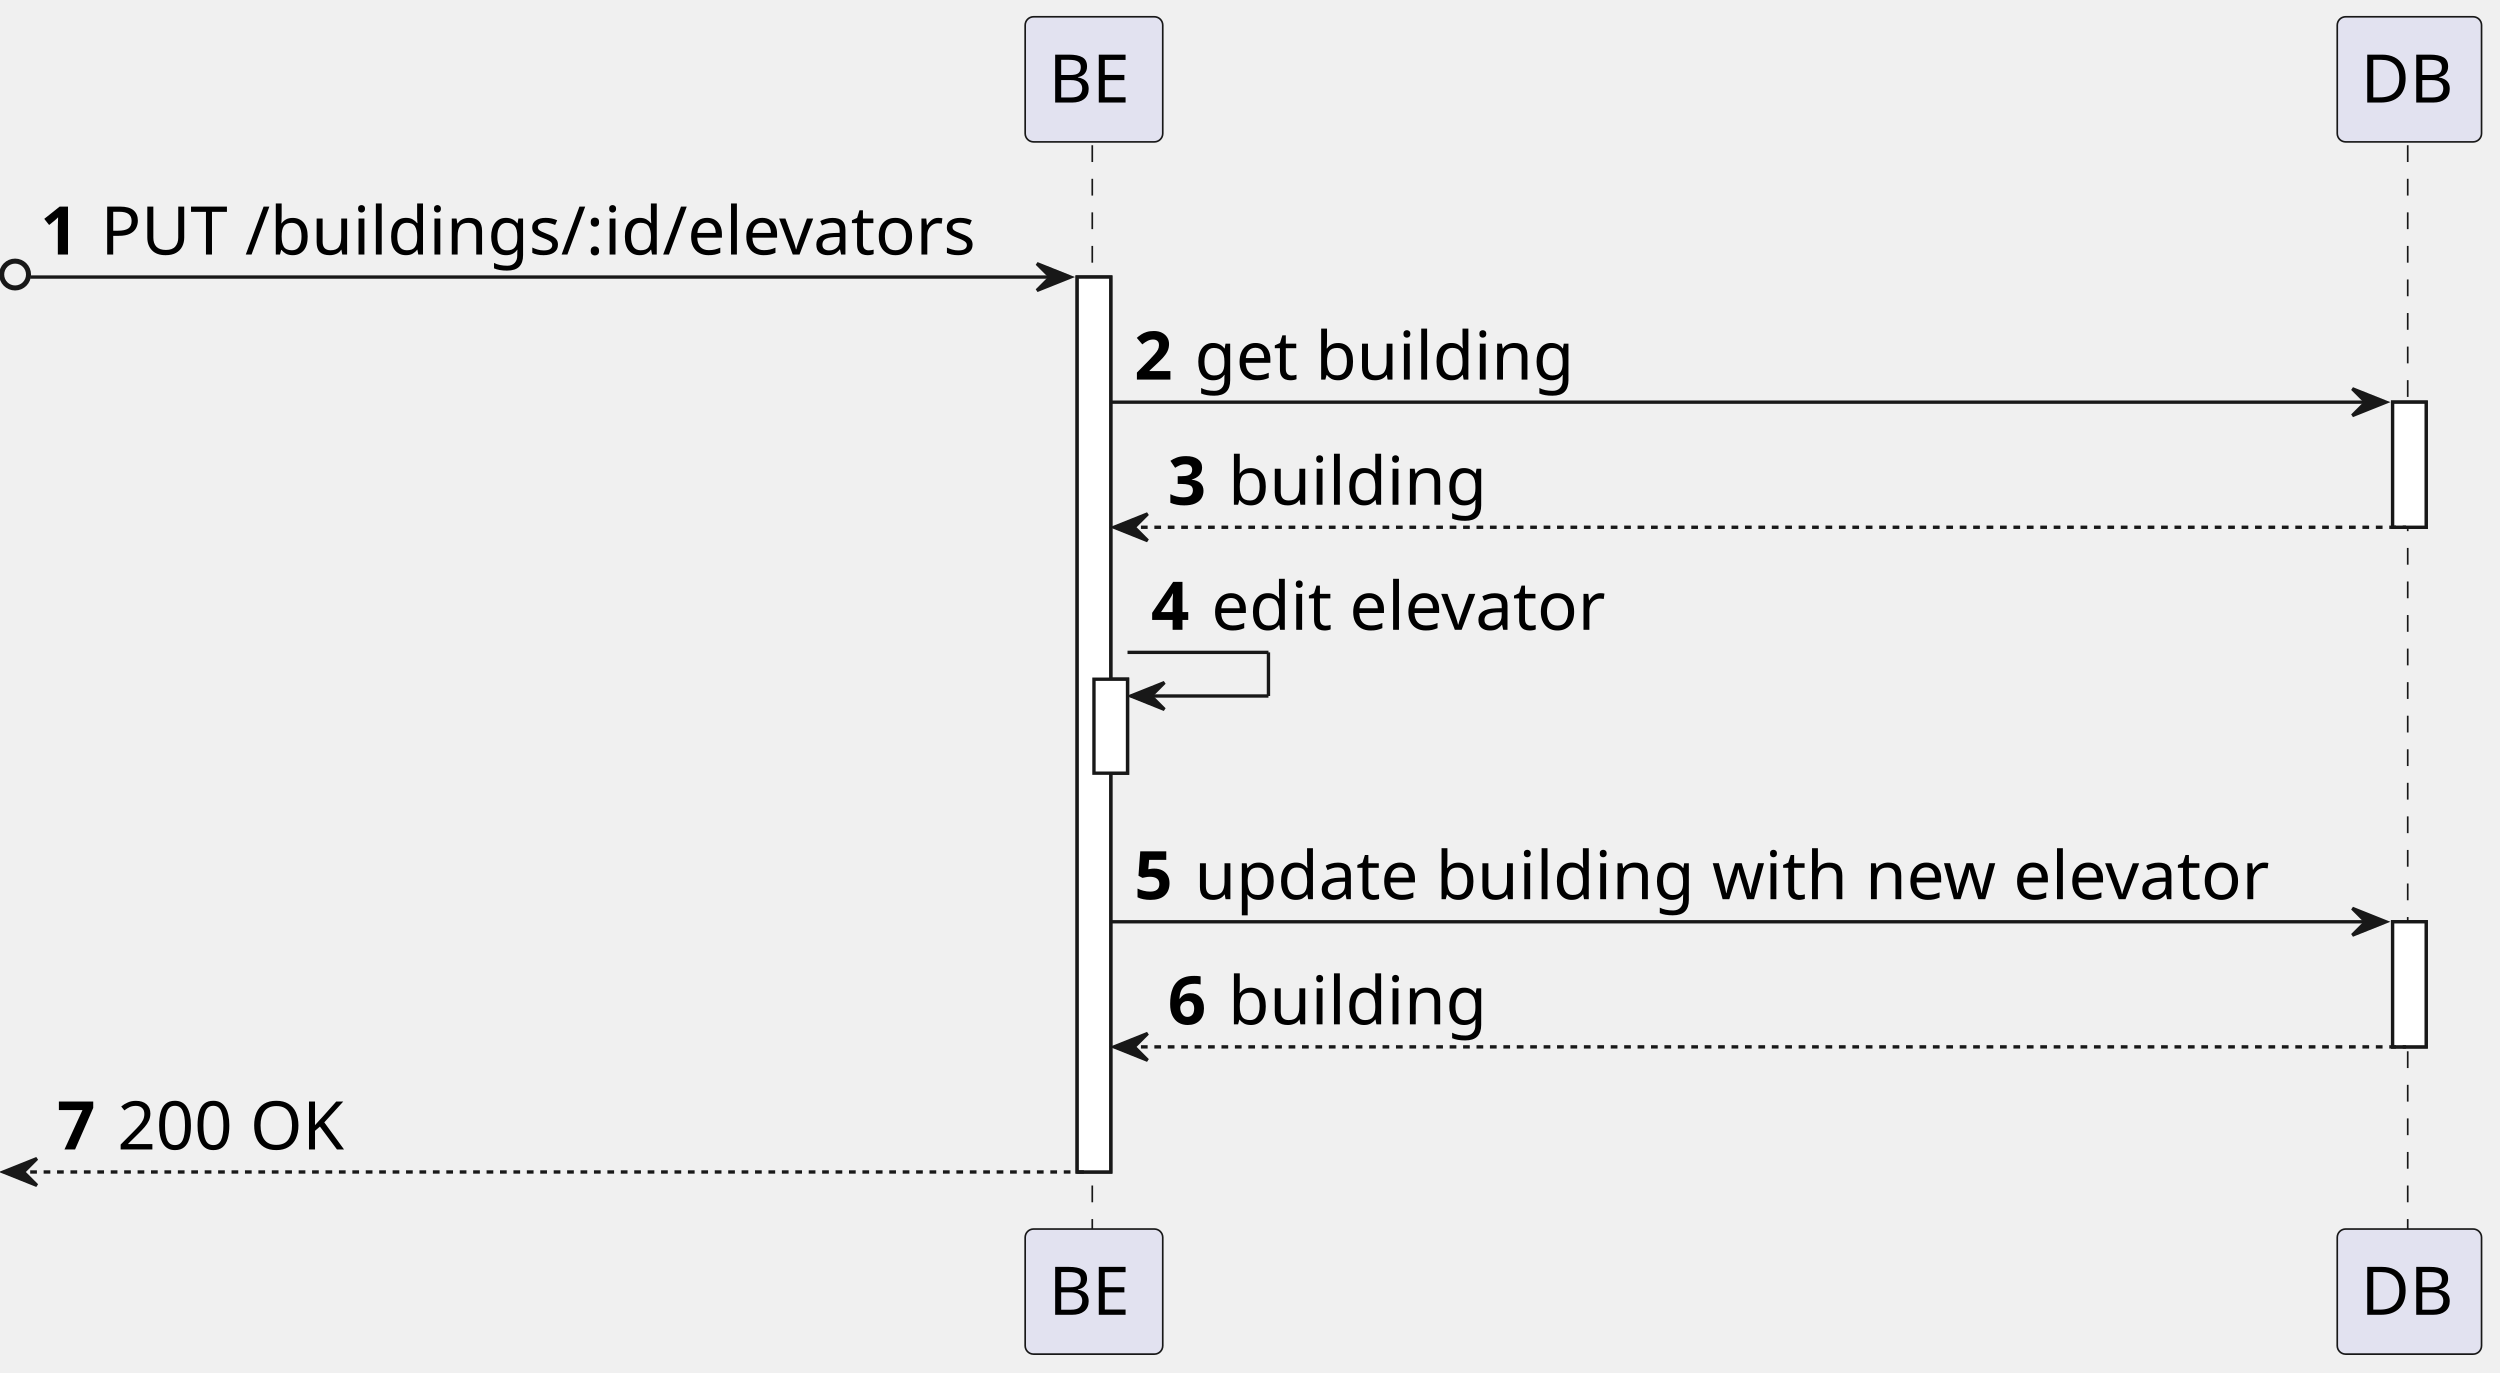
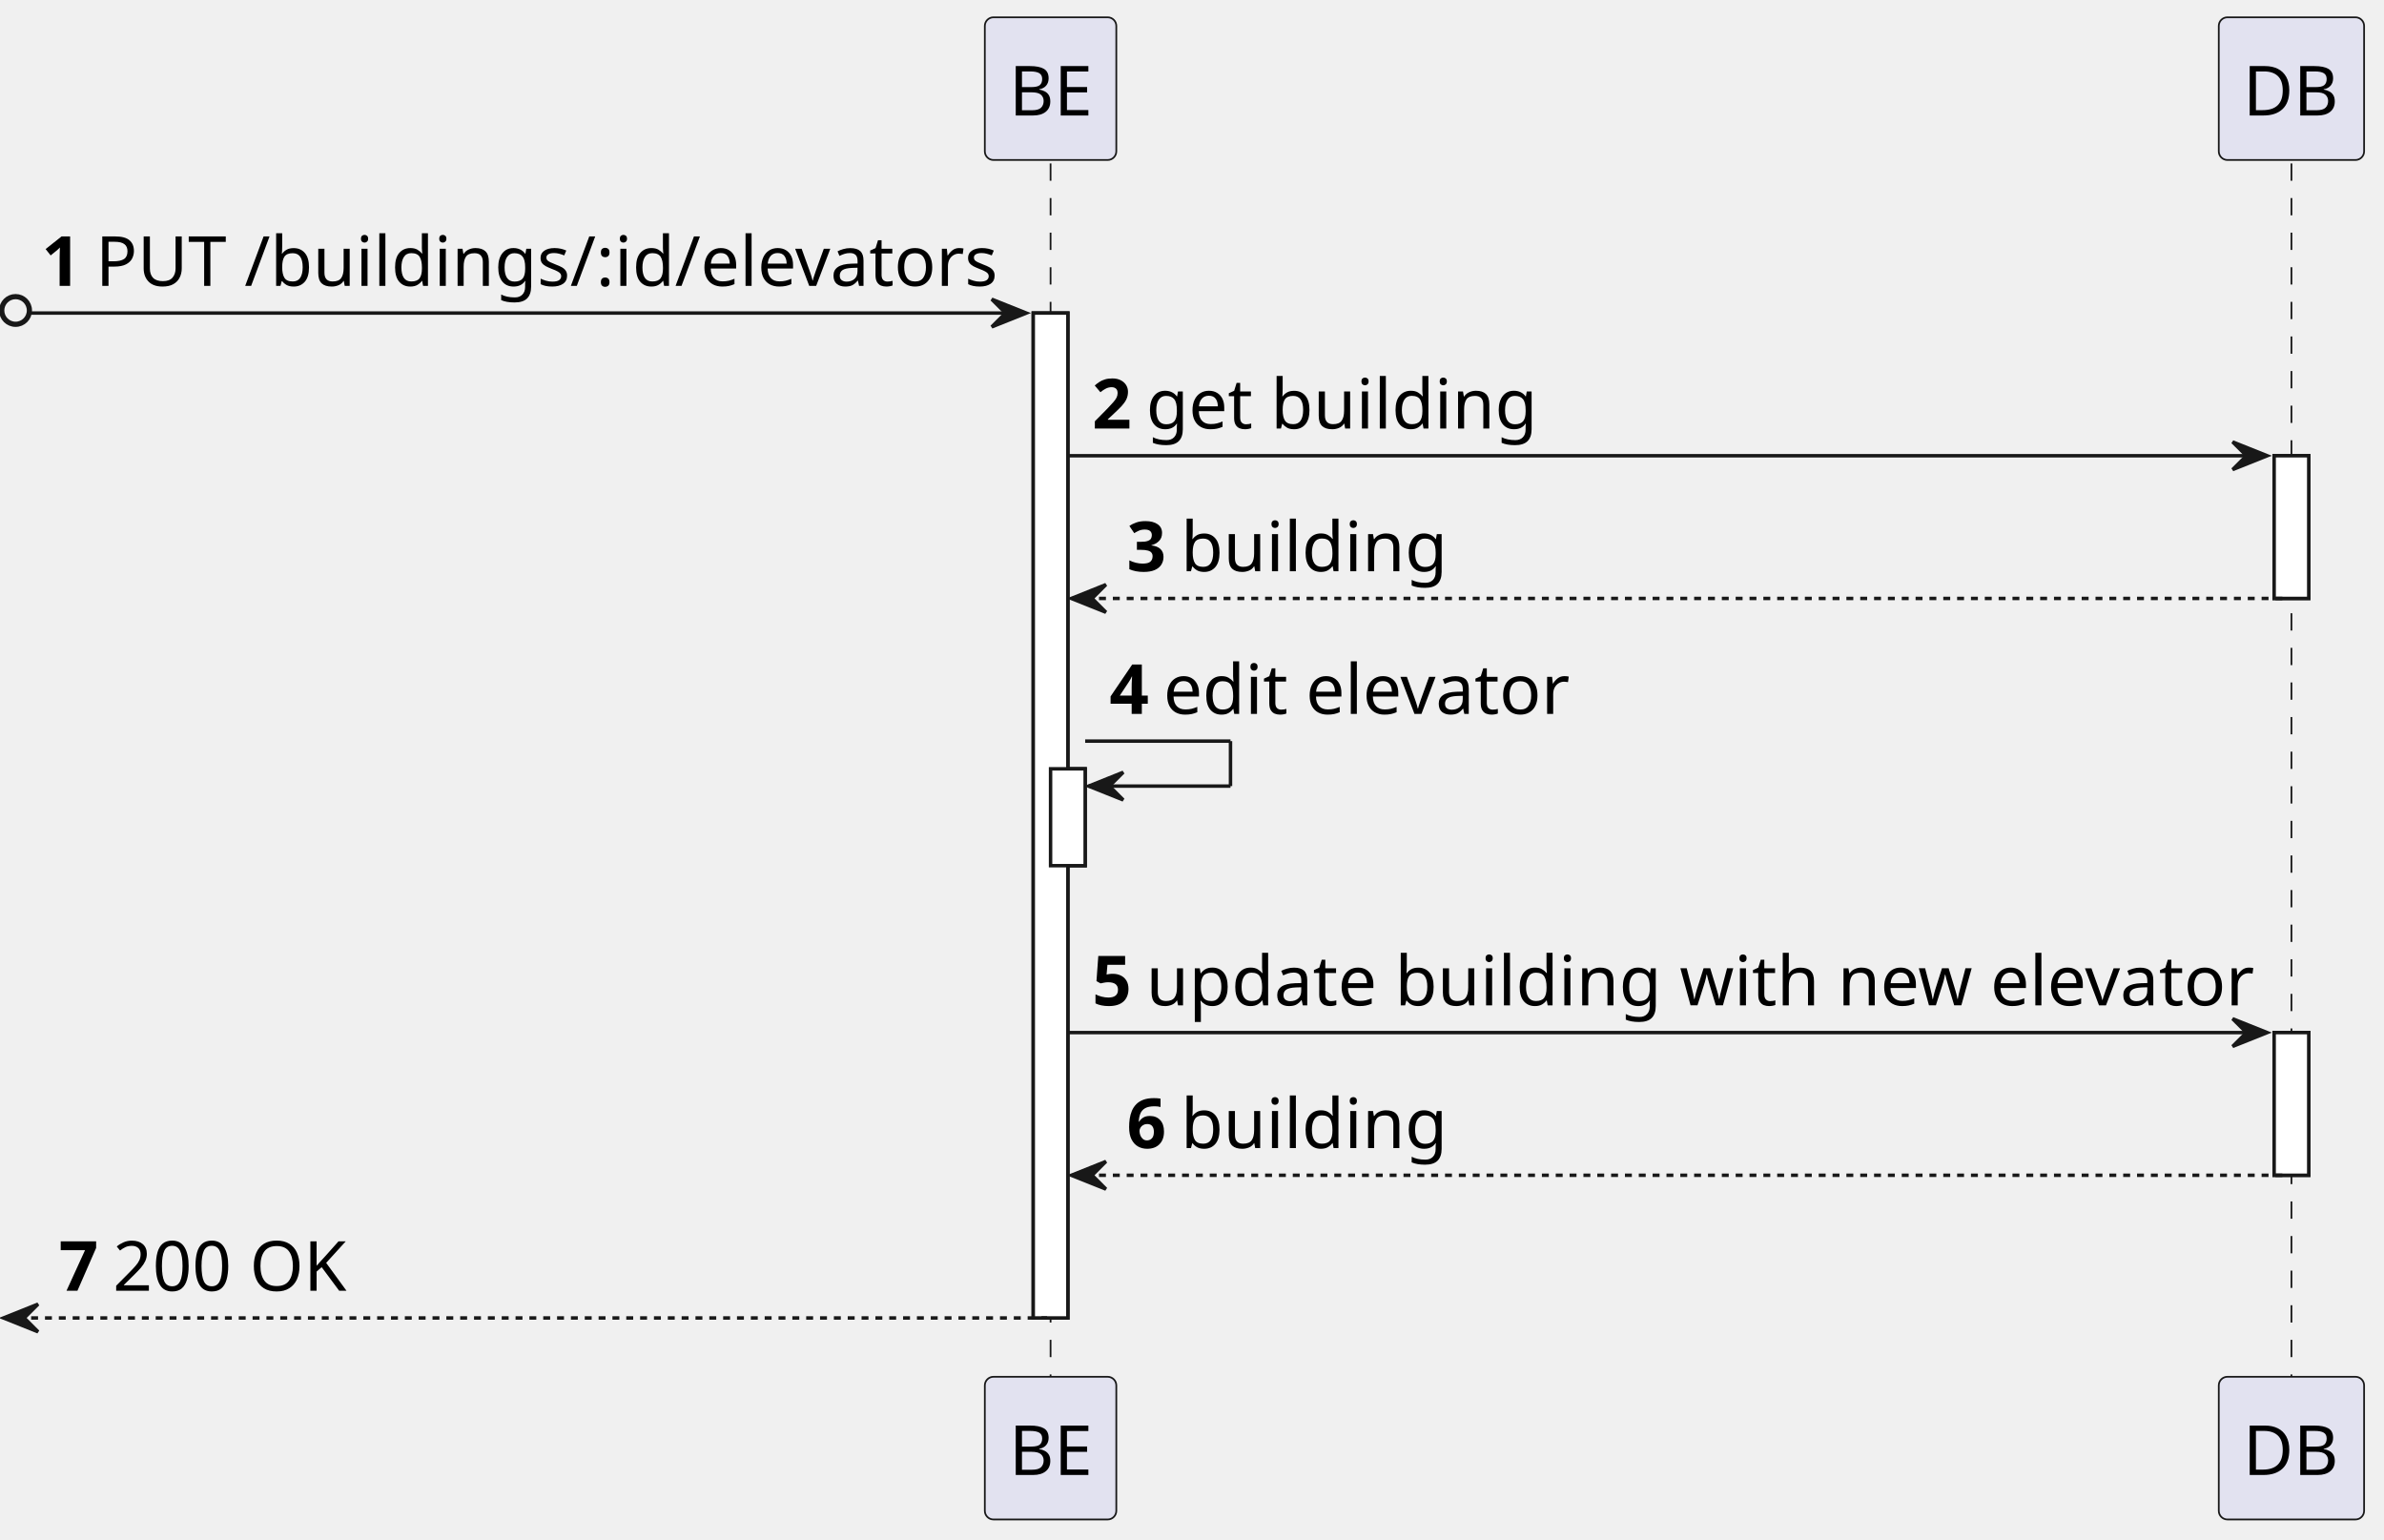
- <svg xmlns="http://www.w3.org/2000/svg" contentStyleType="text/css" height="409px" preserveAspectRatio="none" style="width:745px;height:409px;background:#FFFFFF;" version="1.1" viewBox="0 0 745 409" width="745px" zoomAndPan="magnify">
+ <svg xmlns="http://www.w3.org/2000/svg" contentStyleType="text/css" height="445px" preserveAspectRatio="none" style="width:689px;height:445px;background:#FFFFFF;" version="1.1" viewBox="0 0 689 445" width="689px" zoomAndPan="magnify">
  <defs />
  <g>
-     <rect fill="#FFFFFF" height="266.688" style="stroke:#181818;stroke-width:1.0;" width="10" x="321" y="82.562" />
-     <rect fill="#FFFFFF" height="28" style="stroke:#181818;stroke-width:1.0;" width="10" x="326" y="202.406" />
-     <rect fill="#FFFFFF" height="37.281" style="stroke:#181818;stroke-width:1.0;" width="10" x="713" y="119.844" />
-     <rect fill="#FFFFFF" height="37.281" style="stroke:#181818;stroke-width:1.0;" width="10" x="713" y="274.688" />
-     <line style="stroke:#181818;stroke-width:0.5;stroke-dasharray:5.0,5.0;" x1="325.5" x2="325.5" y1="43.281" y2="367.25" />
-     <line style="stroke:#181818;stroke-width:0.5;stroke-dasharray:5.0,5.0;" x1="717.5" x2="717.5" y1="43.281" y2="367.25" />
-     <rect fill="#E2E2F0" height="37.281" rx="2.5" ry="2.5" style="stroke:#181818;stroke-width:0.5;" width="41" x="305.5" y="5" />
-     <text fill="#000000" font-family="sans-serif" font-size="20" lengthAdjust="spacing" textLength="27" x="312.5" y="30.564">BE</text>
-     <rect fill="#E2E2F0" height="37.281" rx="2.5" ry="2.5" style="stroke:#181818;stroke-width:0.5;" width="41" x="305.5" y="366.25" />
-     <text fill="#000000" font-family="sans-serif" font-size="20" lengthAdjust="spacing" textLength="27" x="312.5" y="391.815">BE</text>
-     <rect fill="#E2E2F0" height="37.281" rx="2.5" ry="2.5" style="stroke:#181818;stroke-width:0.5;" width="43" x="696.5" y="5" />
-     <text fill="#000000" font-family="sans-serif" font-size="20" lengthAdjust="spacing" textLength="29" x="703.5" y="30.564">DB</text>
-     <rect fill="#E2E2F0" height="37.281" rx="2.5" ry="2.5" style="stroke:#181818;stroke-width:0.5;" width="43" x="696.5" y="366.25" />
-     <text fill="#000000" font-family="sans-serif" font-size="20" lengthAdjust="spacing" textLength="29" x="703.5" y="391.815">DB</text>
-     <rect fill="#FFFFFF" height="266.688" style="stroke:#181818;stroke-width:1.0;" width="10" x="321" y="82.562" />
-     <rect fill="#FFFFFF" height="28" style="stroke:#181818;stroke-width:1.0;" width="10" x="326" y="202.406" />
-     <rect fill="#FFFFFF" height="37.281" style="stroke:#181818;stroke-width:1.0;" width="10" x="713" y="119.844" />
-     <rect fill="#FFFFFF" height="37.281" style="stroke:#181818;stroke-width:1.0;" width="10" x="713" y="274.688" />
-     <ellipse cx="4.5" cy="81.812" fill="none" rx="4" ry="4" style="stroke:#181818;stroke-width:1.5;" />
-     <polygon fill="#181818" points="309,78.562,319,82.562,309,86.562,313,82.562" style="stroke:#181818;stroke-width:1.0;" />
-     <line style="stroke:#181818;stroke-width:1.0;" x1="9" x2="315" y1="82.562" y2="82.562" />
-     <text fill="#000000" font-family="sans-serif" font-size="20" font-weight="bold" lengthAdjust="spacing" textLength="14" x="12" y="75.846">1</text>
-     <text fill="#000000" font-family="sans-serif" font-size="20" lengthAdjust="spacing" textLength="276" x="30" y="75.846">PUT /buildings/:id/elevators</text>
-     <polygon fill="#181818" points="701,115.844,711,119.844,701,123.844,705,119.844" style="stroke:#181818;stroke-width:1.0;" />
-     <line style="stroke:#181818;stroke-width:1.0;" x1="331" x2="707" y1="119.844" y2="119.844" />
-     <text fill="#000000" font-family="sans-serif" font-size="20" font-weight="bold" lengthAdjust="spacing" textLength="14" x="338" y="113.127">2</text>
-     <text fill="#000000" font-family="sans-serif" font-size="20" lengthAdjust="spacing" textLength="122" x="356" y="113.127">get building</text>
-     <polygon fill="#181818" points="342,153.125,332,157.125,342,161.125,338,157.125" style="stroke:#181818;stroke-width:1.0;" />
-     <line style="stroke:#181818;stroke-width:1.0;stroke-dasharray:2.0,2.0;" x1="336" x2="717" y1="157.125" y2="157.125" />
-     <text fill="#000000" font-family="sans-serif" font-size="20" font-weight="bold" lengthAdjust="spacing" textLength="14" x="348" y="150.408">3</text>
-     <text fill="#000000" font-family="sans-serif" font-size="20" lengthAdjust="spacing" textLength="83" x="366" y="150.408">building</text>
-     <line style="stroke:#181818;stroke-width:1.0;" x1="336" x2="378" y1="194.406" y2="194.406" />
-     <line style="stroke:#181818;stroke-width:1.0;" x1="378" x2="378" y1="194.406" y2="207.406" />
-     <line style="stroke:#181818;stroke-width:1.0;" x1="337" x2="378" y1="207.406" y2="207.406" />
-     <polygon fill="#181818" points="347,203.406,337,207.406,347,211.406,343,207.406" style="stroke:#181818;stroke-width:1.0;" />
-     <text fill="#000000" font-family="sans-serif" font-size="20" font-weight="bold" lengthAdjust="spacing" textLength="14" x="343" y="187.69">4</text>
-     <text fill="#000000" font-family="sans-serif" font-size="20" lengthAdjust="spacing" textLength="126" x="361" y="187.69">edit elevator</text>
-     <polygon fill="#181818" points="701,270.688,711,274.688,701,278.688,705,274.688" style="stroke:#181818;stroke-width:1.0;" />
-     <line style="stroke:#181818;stroke-width:1.0;" x1="331" x2="707" y1="274.688" y2="274.688" />
-     <text fill="#000000" font-family="sans-serif" font-size="20" font-weight="bold" lengthAdjust="spacing" textLength="14" x="338" y="267.971">5</text>
-     <text fill="#000000" font-family="sans-serif" font-size="20" lengthAdjust="spacing" textLength="345" x="356" y="267.971">update building with new elevator</text>
-     <polygon fill="#181818" points="342,307.969,332,311.969,342,315.969,338,311.969" style="stroke:#181818;stroke-width:1.0;" />
-     <line style="stroke:#181818;stroke-width:1.0;stroke-dasharray:2.0,2.0;" x1="336" x2="717" y1="311.969" y2="311.969" />
-     <text fill="#000000" font-family="sans-serif" font-size="20" font-weight="bold" lengthAdjust="spacing" textLength="14" x="348" y="305.252">6</text>
-     <text fill="#000000" font-family="sans-serif" font-size="20" lengthAdjust="spacing" textLength="83" x="366" y="305.252">building</text>
-     <polygon fill="#181818" points="11,345.25,1,349.25,11,353.25,7,349.25" style="stroke:#181818;stroke-width:1.0;" />
-     <line style="stroke:#181818;stroke-width:1.0;stroke-dasharray:2.0,2.0;" x1="5" x2="325" y1="349.25" y2="349.25" />
-     <text fill="#000000" font-family="sans-serif" font-size="20" font-weight="bold" lengthAdjust="spacing" textLength="14" x="17" y="342.533">7</text>
-     <text fill="#000000" font-family="sans-serif" font-size="20" lengthAdjust="spacing" textLength="74" x="35" y="342.533">200 OK</text>
+     <rect fill="#FFFFFF" height="290.44" style="stroke:#181818;stroke-width:1.0;" width="10" x="298.625" y="90.48" />
+     <rect fill="#FFFFFF" height="28" style="stroke:#181818;stroke-width:1.0;" width="10" x="303.625" y="222.2" />
+     <rect fill="#FFFFFF" height="41.24" style="stroke:#181818;stroke-width:1.0;" width="10" x="657.25" y="131.72" />
+     <rect fill="#FFFFFF" height="41.24" style="stroke:#181818;stroke-width:1.0;" width="10" x="657.25" y="298.44" />
+     <line style="stroke:#181818;stroke-width:0.5;stroke-dasharray:5.0,5.0;" x1="303.625" x2="303.625" y1="47.24" y2="398.92" />
+     <line style="stroke:#181818;stroke-width:0.5;stroke-dasharray:5.0,5.0;" x1="662.25" x2="662.25" y1="47.24" y2="398.92" />
+     <rect fill="#E2E2F0" height="41.24" rx="2.5" ry="2.5" style="stroke:#181818;stroke-width:0.5;" width="38" x="284.625" y="5" />
+     <text fill="#000000" font-family="sans-serif" font-size="20" lengthAdjust="spacing" textLength="24" x="291.625" y="33.38">BE</text>
+     <rect fill="#E2E2F0" height="41.24" rx="2.5" ry="2.5" style="stroke:#181818;stroke-width:0.5;" width="38" x="284.625" y="397.92" />
+     <text fill="#000000" font-family="sans-serif" font-size="20" lengthAdjust="spacing" textLength="24" x="291.625" y="426.3">BE</text>
+     <rect fill="#E2E2F0" height="41.24" rx="2.5" ry="2.5" style="stroke:#181818;stroke-width:0.5;" width="42" x="641.25" y="5" />
+     <text fill="#000000" font-family="sans-serif" font-size="20" lengthAdjust="spacing" textLength="28" x="648.25" y="33.38">DB</text>
+     <rect fill="#E2E2F0" height="41.24" rx="2.5" ry="2.5" style="stroke:#181818;stroke-width:0.5;" width="42" x="641.25" y="397.92" />
+     <text fill="#000000" font-family="sans-serif" font-size="20" lengthAdjust="spacing" textLength="28" x="648.25" y="426.3">DB</text>
+     <rect fill="#FFFFFF" height="290.44" style="stroke:#181818;stroke-width:1.0;" width="10" x="298.625" y="90.48" />
+     <rect fill="#FFFFFF" height="28" style="stroke:#181818;stroke-width:1.0;" width="10" x="303.625" y="222.2" />
+     <rect fill="#FFFFFF" height="41.24" style="stroke:#181818;stroke-width:1.0;" width="10" x="657.25" y="131.72" />
+     <rect fill="#FFFFFF" height="41.24" style="stroke:#181818;stroke-width:1.0;" width="10" x="657.25" y="298.44" />
+     <ellipse cx="4.5" cy="89.73" fill="none" rx="4" ry="4" style="stroke:#181818;stroke-width:1.5;" />
+     <polygon fill="#181818" points="286.625,86.48,296.625,90.48,286.625,94.48,290.625,90.48" style="stroke:#181818;stroke-width:1.0;" />
+     <line style="stroke:#181818;stroke-width:1.0;" x1="9" x2="292.625" y1="90.48" y2="90.48" />
+     <text fill="#000000" font-family="sans-serif" font-size="20" font-weight="bold" lengthAdjust="spacing" textLength="11.625" x="12" y="82.62">1</text>
+     <text fill="#000000" font-family="sans-serif" font-size="20" lengthAdjust="spacing" textLength="256" x="27.625" y="82.62">PUT /buildings/:id/elevators</text>
+     <polygon fill="#181818" points="645.25,127.72,655.25,131.72,645.25,135.72,649.25,131.72" style="stroke:#181818;stroke-width:1.0;" />
+     <line style="stroke:#181818;stroke-width:1.0;" x1="308.625" x2="651.25" y1="131.72" y2="131.72" />
+     <text fill="#000000" font-family="sans-serif" font-size="20" font-weight="bold" lengthAdjust="spacing" textLength="11.625" x="315.625" y="123.86">2</text>
+     <text fill="#000000" font-family="sans-serif" font-size="20" lengthAdjust="spacing" textLength="110" x="331.25" y="123.86">get building</text>
+     <polygon fill="#181818" points="319.625,168.96,309.625,172.96,319.625,176.96,315.625,172.96" style="stroke:#181818;stroke-width:1.0;" />
+     <line style="stroke:#181818;stroke-width:1.0;stroke-dasharray:2.0,2.0;" x1="313.625" x2="661.25" y1="172.96" y2="172.96" />
+     <text fill="#000000" font-family="sans-serif" font-size="20" font-weight="bold" lengthAdjust="spacing" textLength="11.625" x="325.625" y="165.1">3</text>
+     <text fill="#000000" font-family="sans-serif" font-size="20" lengthAdjust="spacing" textLength="75" x="341.25" y="165.1">building</text>
+     <line style="stroke:#181818;stroke-width:1.0;" x1="313.625" x2="355.625" y1="214.2" y2="214.2" />
+     <line style="stroke:#181818;stroke-width:1.0;" x1="355.625" x2="355.625" y1="214.2" y2="227.2" />
+     <line style="stroke:#181818;stroke-width:1.0;" x1="314.625" x2="355.625" y1="227.2" y2="227.2" />
+     <polygon fill="#181818" points="324.625,223.2,314.625,227.2,324.625,231.2,320.625,227.2" style="stroke:#181818;stroke-width:1.0;" />
+     <text fill="#000000" font-family="sans-serif" font-size="20" font-weight="bold" lengthAdjust="spacing" textLength="11.625" x="320.625" y="206.34">4</text>
+     <text fill="#000000" font-family="sans-serif" font-size="20" lengthAdjust="spacing" textLength="115" x="336.25" y="206.34">edit elevator</text>
+     <polygon fill="#181818" points="645.25,294.44,655.25,298.44,645.25,302.44,649.25,298.44" style="stroke:#181818;stroke-width:1.0;" />
+     <line style="stroke:#181818;stroke-width:1.0;" x1="308.625" x2="651.25" y1="298.44" y2="298.44" />
+     <text fill="#000000" font-family="sans-serif" font-size="20" font-weight="bold" lengthAdjust="spacing" textLength="11.625" x="315.625" y="290.58">5</text>
+     <text fill="#000000" font-family="sans-serif" font-size="20" lengthAdjust="spacing" textLength="314" x="331.25" y="290.58">update building with new elevator</text>
+     <polygon fill="#181818" points="319.625,335.68,309.625,339.68,319.625,343.68,315.625,339.68" style="stroke:#181818;stroke-width:1.0;" />
+     <line style="stroke:#181818;stroke-width:1.0;stroke-dasharray:2.0,2.0;" x1="313.625" x2="661.25" y1="339.68" y2="339.68" />
+     <text fill="#000000" font-family="sans-serif" font-size="20" font-weight="bold" lengthAdjust="spacing" textLength="11.625" x="325.625" y="331.82">6</text>
+     <text fill="#000000" font-family="sans-serif" font-size="20" lengthAdjust="spacing" textLength="75" x="341.25" y="331.82">building</text>
+     <polygon fill="#181818" points="11,376.92,1,380.92,11,384.92,7,380.92" style="stroke:#181818;stroke-width:1.0;" />
+     <line style="stroke:#181818;stroke-width:1.0;stroke-dasharray:2.0,2.0;" x1="5" x2="302.625" y1="380.92" y2="380.92" />
+     <text fill="#000000" font-family="sans-serif" font-size="20" font-weight="bold" lengthAdjust="spacing" textLength="11.625" x="17" y="373.06">7</text>
+     <text fill="#000000" font-family="sans-serif" font-size="20" lengthAdjust="spacing" textLength="66" x="32.625" y="373.06">200 OK</text>
  </g>
</svg>
